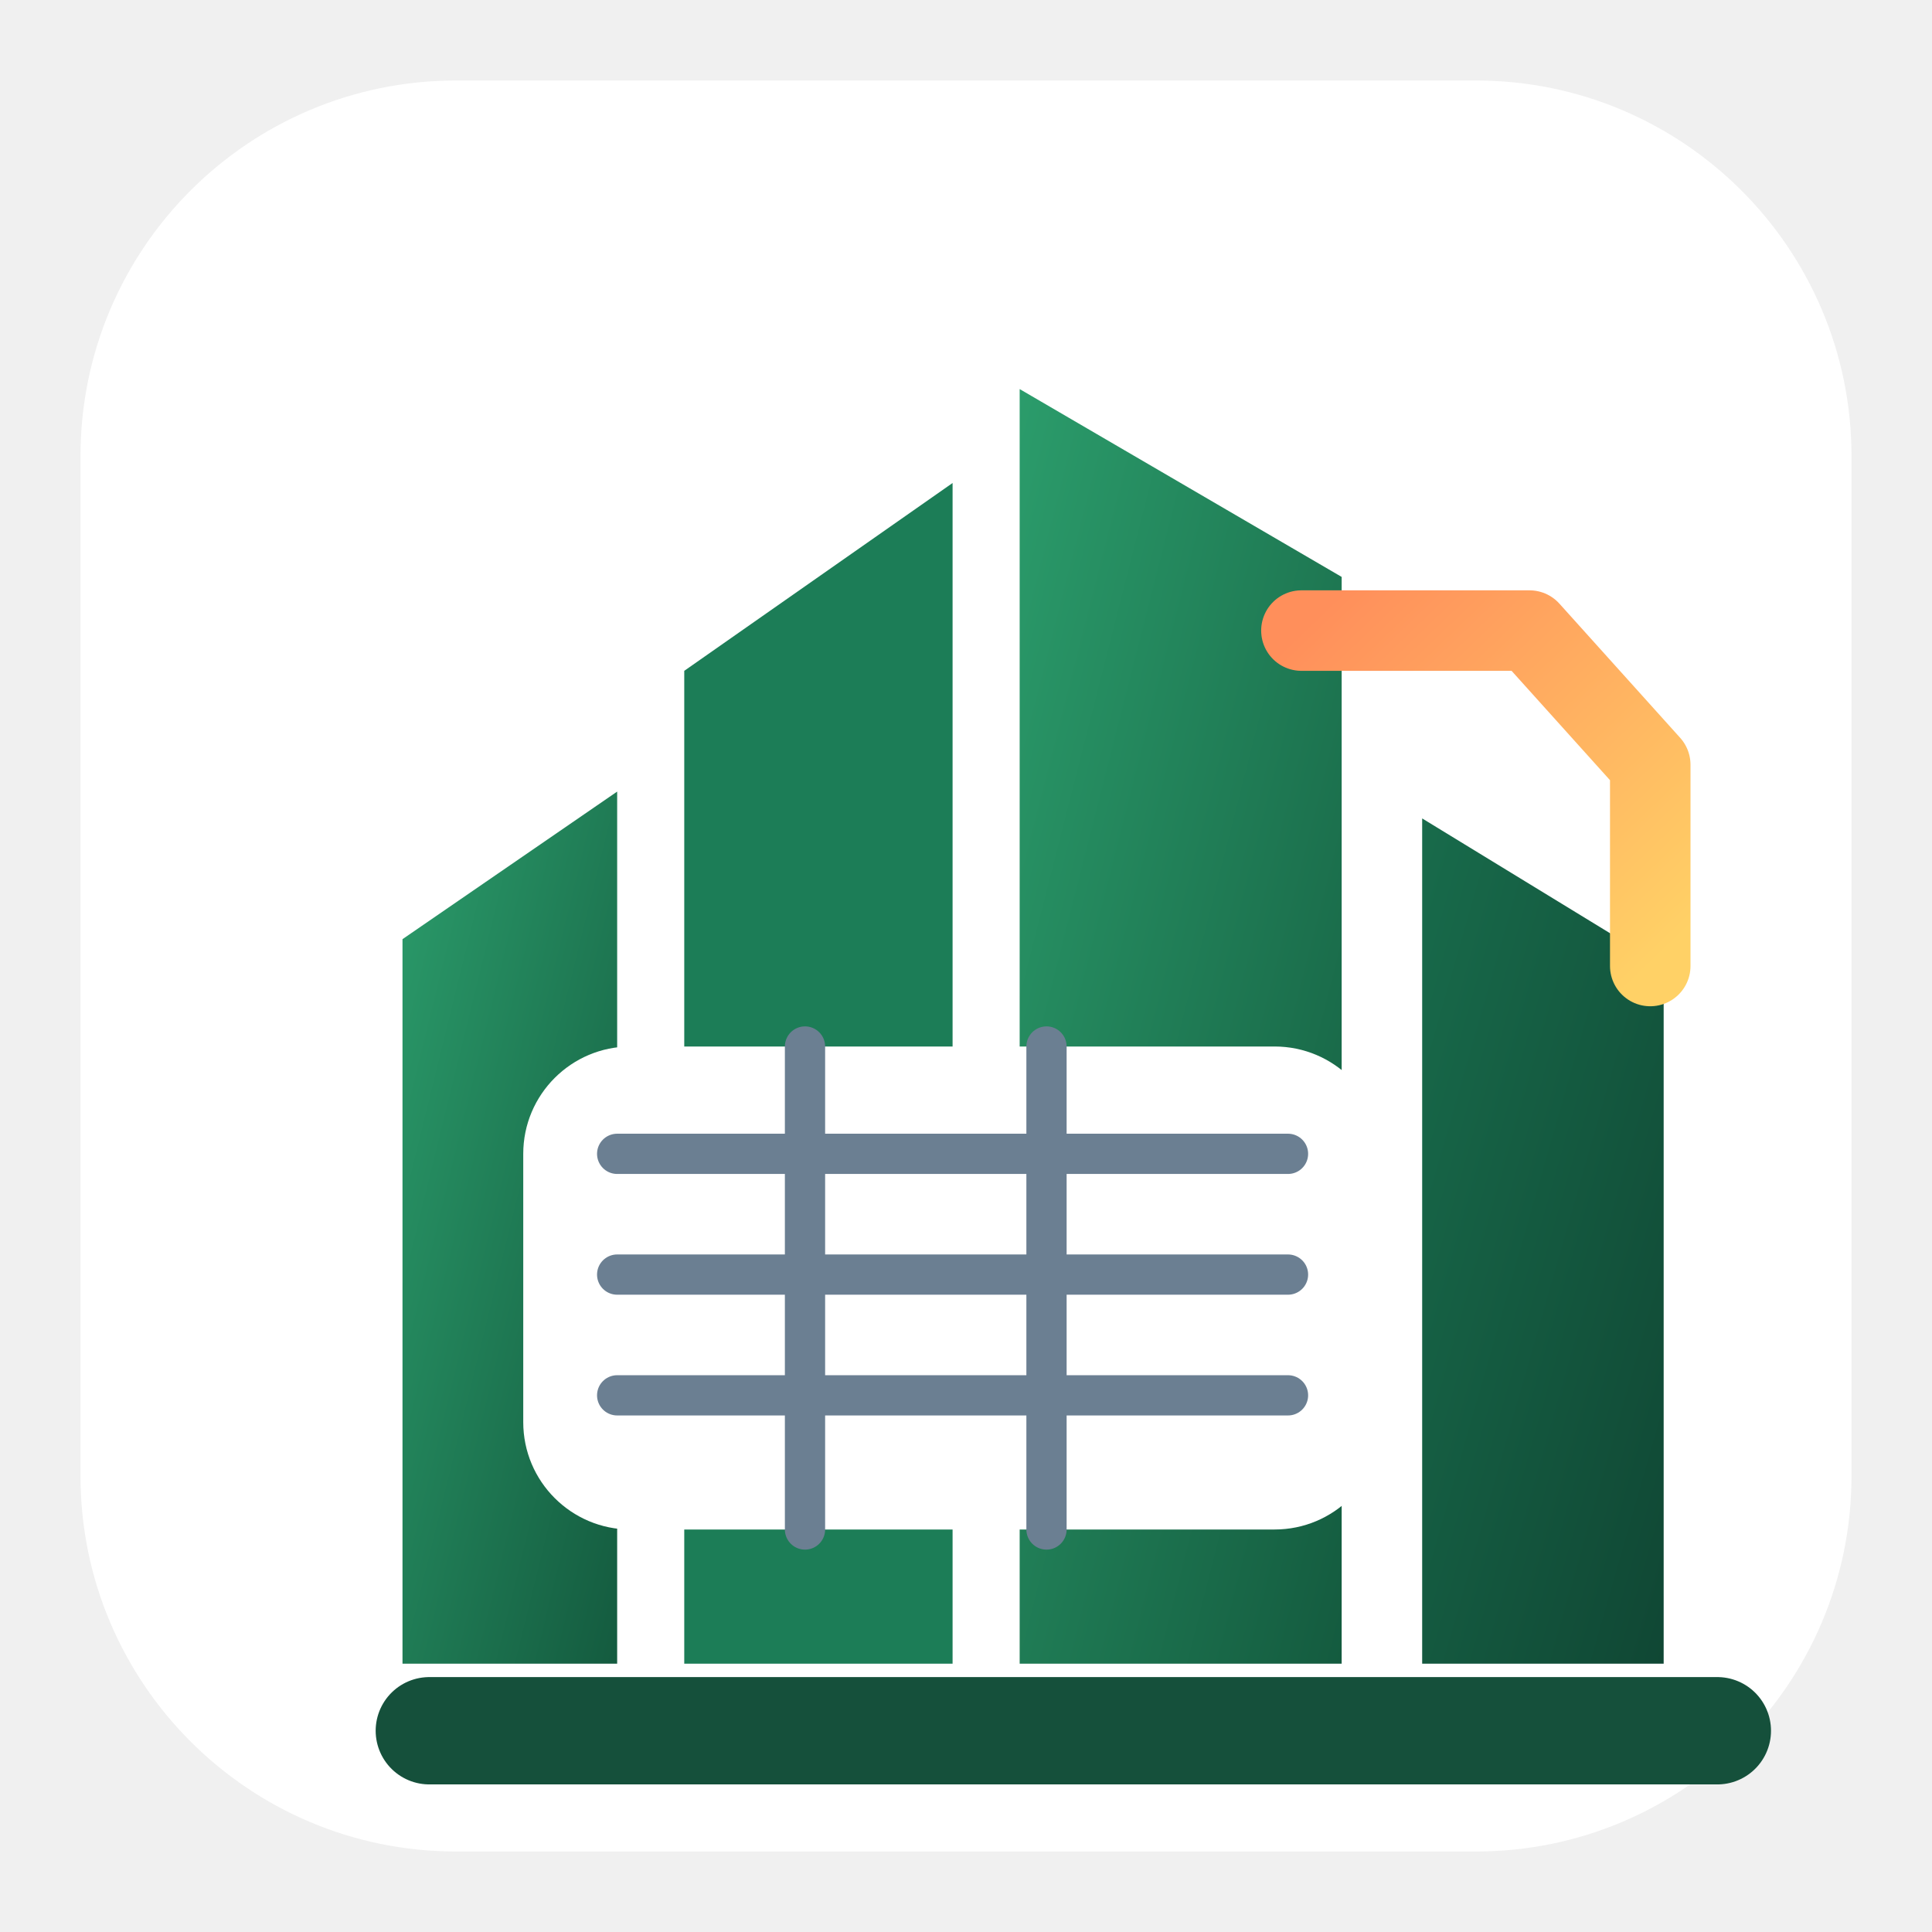
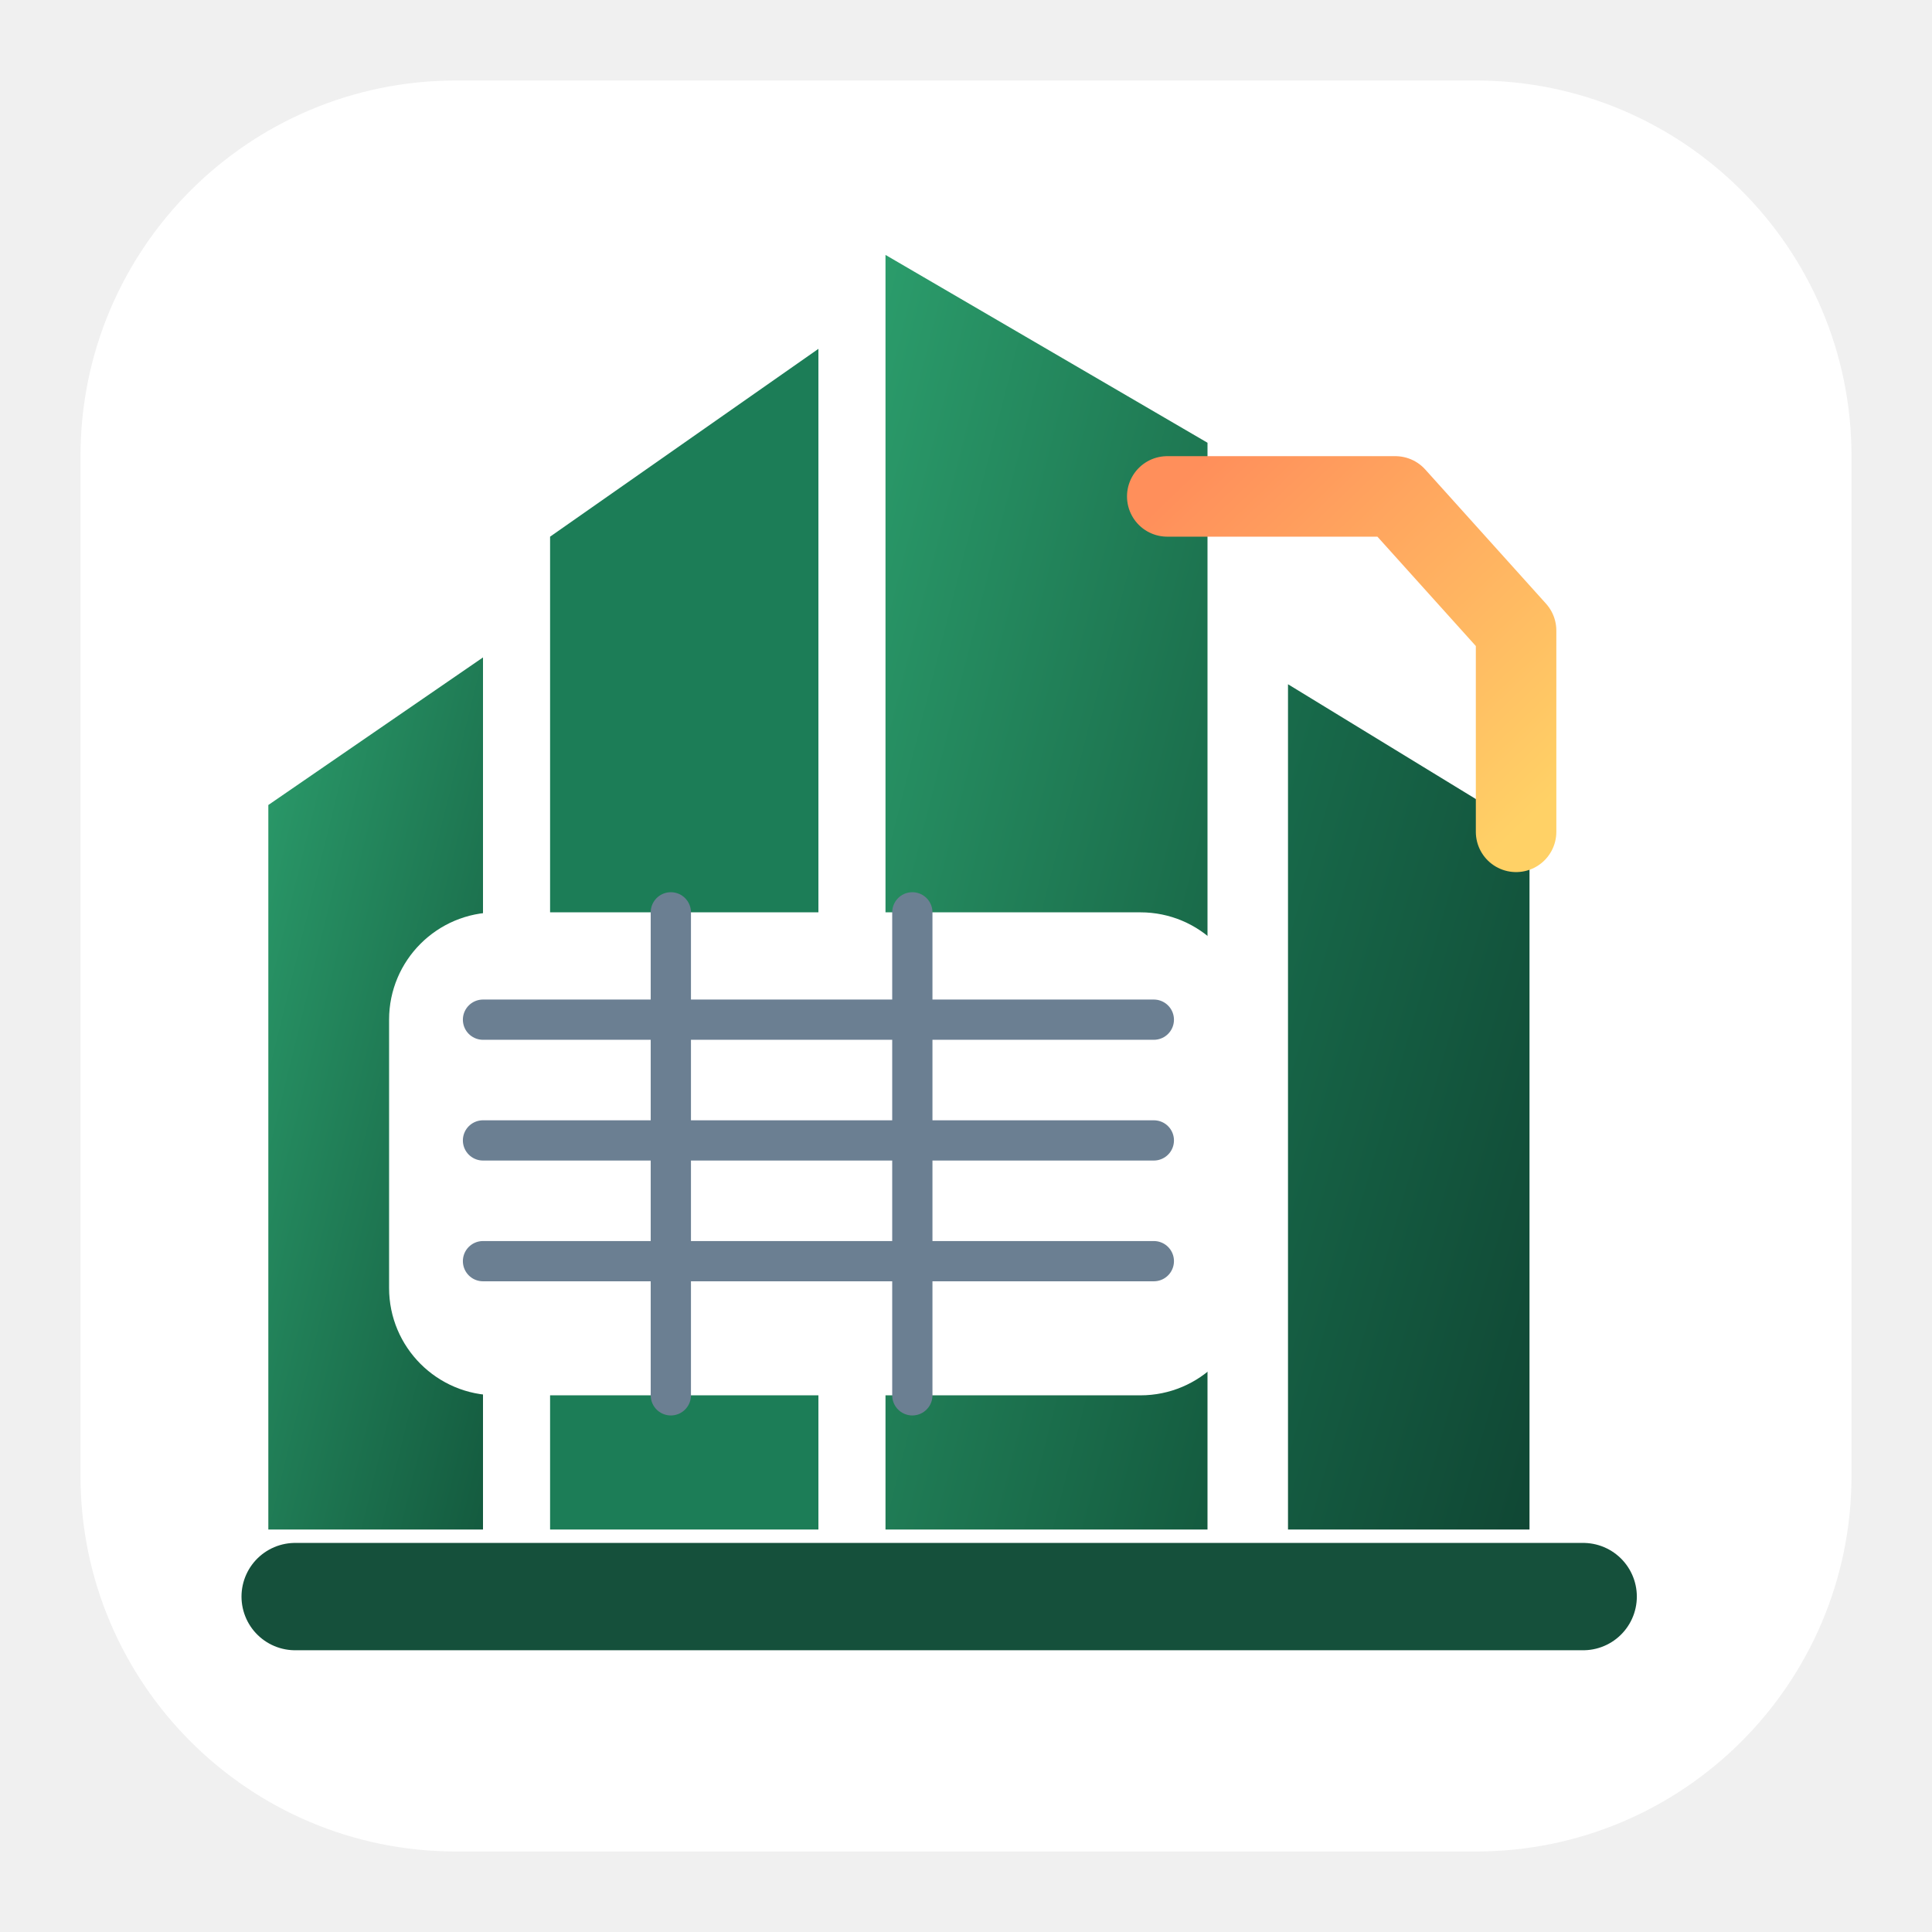
- <svg xmlns="http://www.w3.org/2000/svg" viewBox="0 0 144 144" aria-hidden="true">
+ <svg xmlns="http://www.w3.org/2000/svg" viewBox="0 0 144 144" preserveAspectRatio="xMidYMid meet" aria-hidden="true">
  <defs>
    <linearGradient id="sigaproGreenMain" x1="0%" y1="0%" x2="100%" y2="100%">
      <stop offset="0%" stop-color="#2b9c6b" />
      <stop offset="100%" stop-color="#145b3f" />
    </linearGradient>
    <linearGradient id="sigaproGreenDark" x1="0%" y1="0%" x2="100%" y2="100%">
      <stop offset="0%" stop-color="#186b4b" />
      <stop offset="100%" stop-color="#104734" />
    </linearGradient>
    <linearGradient id="sigaproAccentWarm" x1="0%" y1="0%" x2="100%" y2="100%">
      <stop offset="0%" stop-color="#ff8f5b" />
      <stop offset="100%" stop-color="#ffd166" />
    </linearGradient>
  </defs>
  <rect x="6" y="6" width="132" height="132" rx="28" fill="#ffffff" />
-   <g transform="translate(10 10)">
+   <g>
    <path d="M20 114V60l16-11v65z" fill="url(#sigaproGreenMain)" />
    <path d="M41 114V40l20-14v88z" fill="#1c7d57" />
    <path d="M66 114V19l24 14v81z" fill="url(#sigaproGreenMain)" />
    <path d="M96 114V51l18 11v52z" fill="url(#sigaproGreenDark)" />
    <path d="M87 37h17l9 10v15" fill="none" stroke="url(#sigaproAccentWarm)" stroke-width="6" stroke-linecap="round" stroke-linejoin="round" />
    <rect x="29" y="68" width="64" height="36" rx="8" fill="#ffffff" />
    <path d="M36 76h50M36 85h50M36 94h50M50 68v36M68 68v36" stroke="#6b7f92" stroke-width="3" stroke-linecap="round" />
    <path d="M22 119h96" stroke="#15503b" stroke-width="8" stroke-linecap="round" />
  </g>
</svg>
